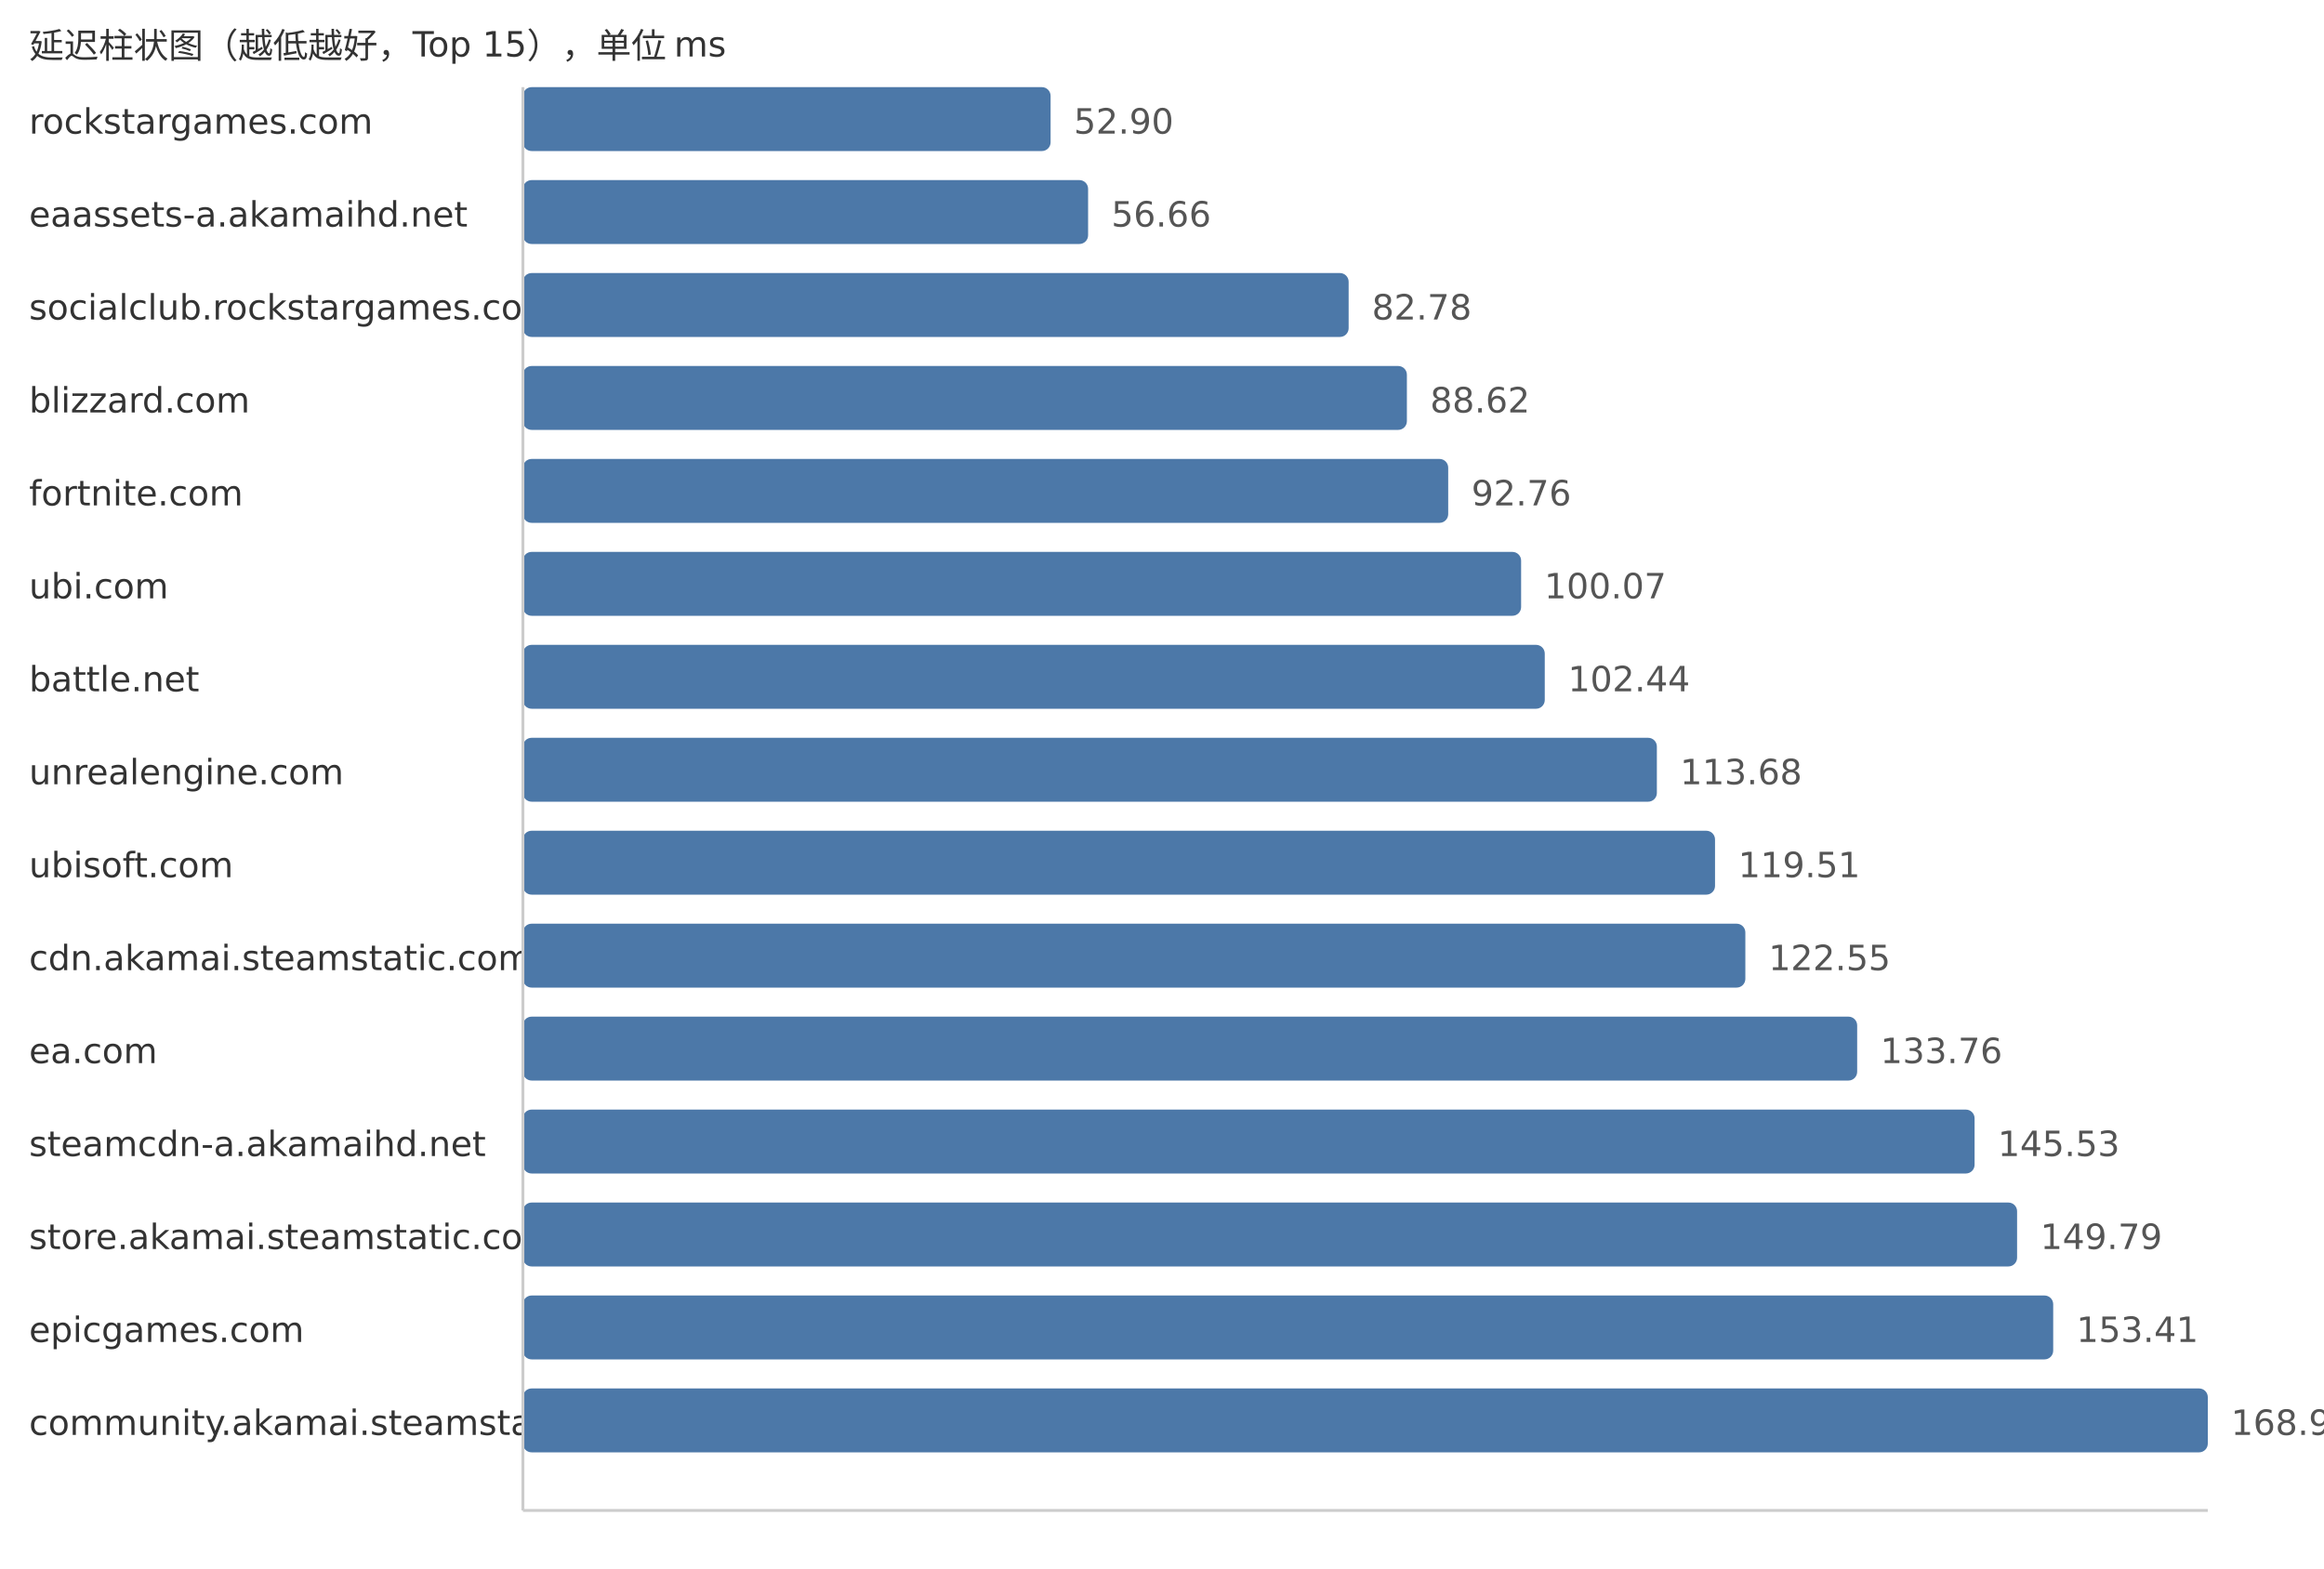
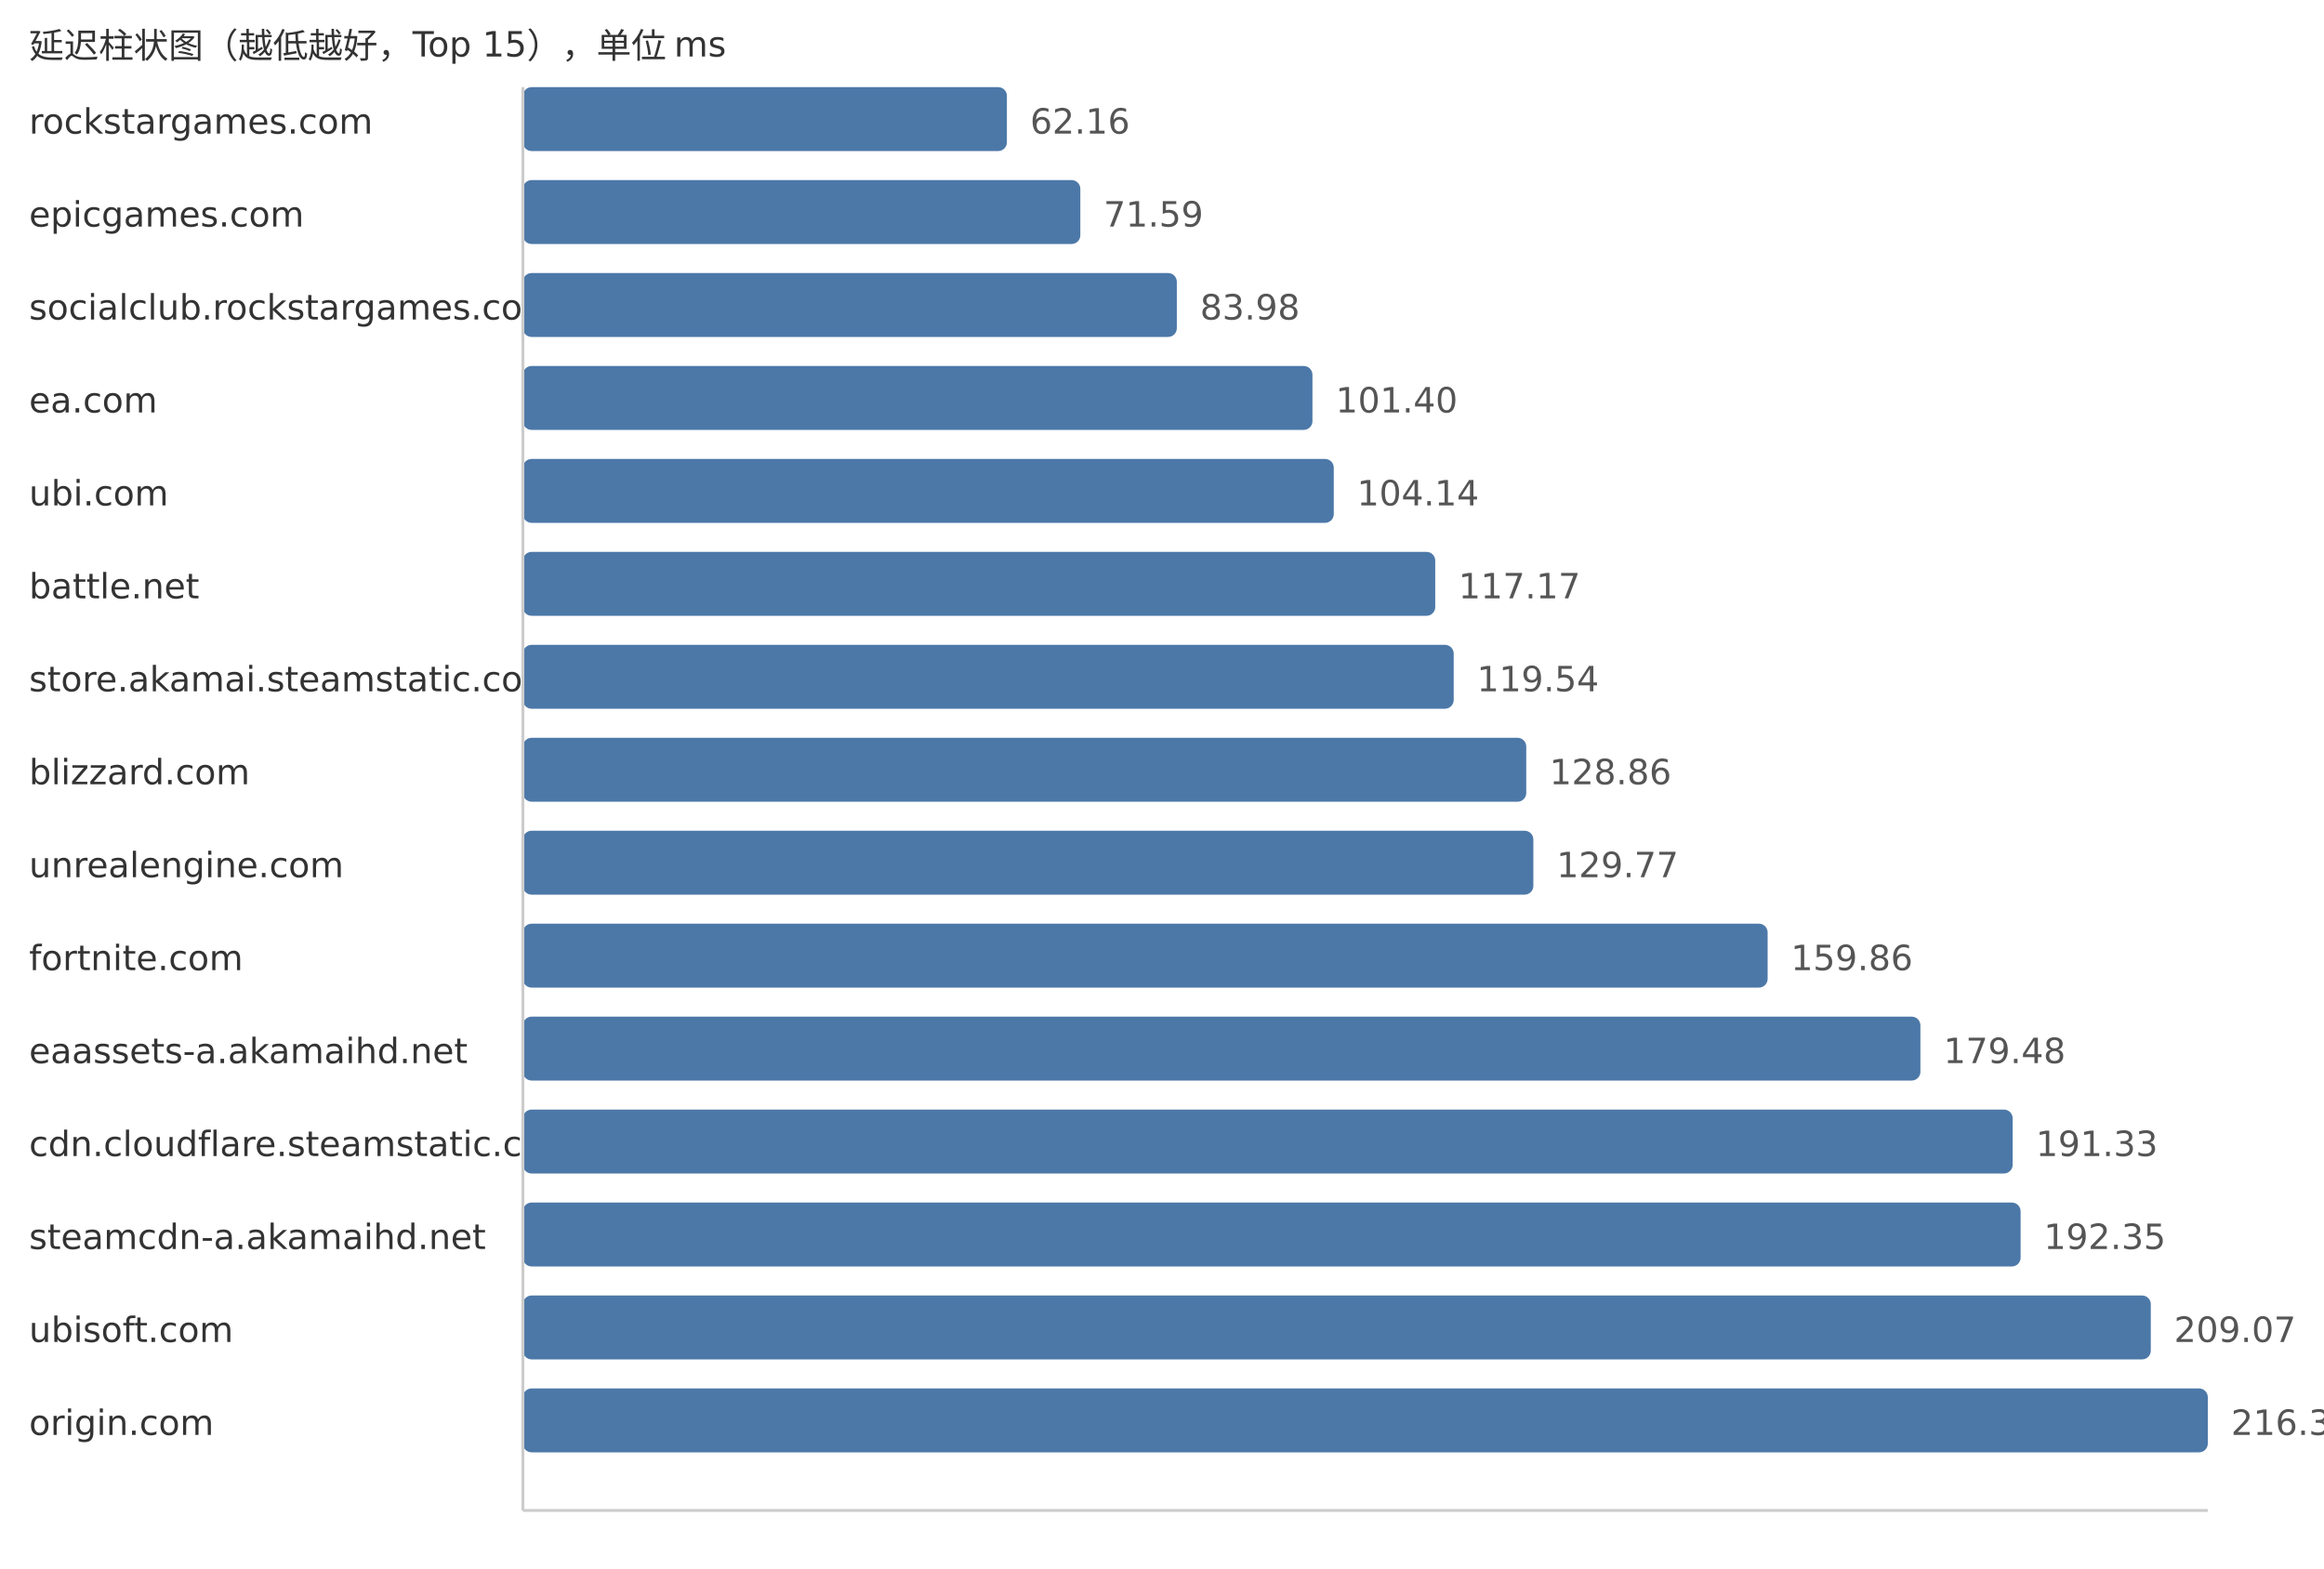
<svg xmlns="http://www.w3.org/2000/svg" width="800" height="540">
  <style> .label{font-family:DejaVu Sans,Verdana,Geneva,sans-serif;font-size:12px;fill:#333} .value{font-family:DejaVu Sans,Verdana,Geneva,sans-serif;font-size:12px;fill:#555} </style>
  <text x="10" y="20" class="label">延迟柱状图（越低越好，Top 15），单位 ms</text>
  <text x="10" y="46" class="label">rockstargames.com</text>
-   <rect x="180" y="30" width="181.65" height="22" fill="#4c78a8" rx="3" />
-   <text x="369.65" y="46" class="value">52.90</text>
-   <text x="10" y="78" class="label">eaassets-a.akamaihd.net</text>
-   <rect x="180" y="62" width="194.56" height="22" fill="#4c78a8" rx="3" />
-   <text x="382.56" y="78" class="value">56.66</text>
+   <rect x="180" y="30" width="166.61" height="22" fill="#4c78a8" rx="3" />
+   <text x="354.61" y="46" class="value">62.16</text>
+   <text x="10" y="78" class="label">epicgames.com</text>
+   <rect x="180" y="62" width="191.89" height="22" fill="#4c78a8" rx="3" />
+   <text x="379.89" y="78" class="value">71.59</text>
  <text x="10" y="110" class="label">socialclub.rockstargames.com</text>
-   <rect x="180" y="94" width="284.25" height="22" fill="#4c78a8" rx="3" />
-   <text x="472.25" y="110" class="value">82.78</text>
-   <text x="10" y="142" class="label">blizzard.com</text>
-   <rect x="180" y="126" width="304.3" height="22" fill="#4c78a8" rx="3" />
-   <text x="492.3" y="142" class="value">88.62</text>
-   <text x="10" y="174" class="label">fortnite.com</text>
-   <rect x="180" y="158" width="318.52" height="22" fill="#4c78a8" rx="3" />
-   <text x="506.52" y="174" class="value">92.76</text>
-   <text x="10" y="206" class="label">ubi.com</text>
-   <rect x="180" y="190" width="343.62" height="22" fill="#4c78a8" rx="3" />
-   <text x="531.62" y="206" class="value">100.07</text>
-   <text x="10" y="238" class="label">battle.net</text>
-   <rect x="180" y="222" width="351.76" height="22" fill="#4c78a8" rx="3" />
-   <text x="539.76" y="238" class="value">102.44</text>
-   <text x="10" y="270" class="label">unrealengine.com</text>
-   <rect x="180" y="254" width="390.35" height="22" fill="#4c78a8" rx="3" />
-   <text x="578.35" y="270" class="value">113.68</text>
-   <text x="10" y="302" class="label">ubisoft.com</text>
-   <rect x="180" y="286" width="410.37" height="22" fill="#4c78a8" rx="3" />
-   <text x="598.37" y="302" class="value">119.51</text>
-   <text x="10" y="334" class="label">cdn.akamai.steamstatic.com</text>
-   <rect x="180" y="318" width="420.81" height="22" fill="#4c78a8" rx="3" />
-   <text x="608.81" y="334" class="value">122.55</text>
-   <text x="10" y="366" class="label">ea.com</text>
-   <rect x="180" y="350" width="459.3" height="22" fill="#4c78a8" rx="3" />
-   <text x="647.3" y="366" class="value">133.76</text>
-   <text x="10" y="398" class="label">steamcdn-a.akamaihd.net</text>
-   <rect x="180" y="382" width="499.72" height="22" fill="#4c78a8" rx="3" />
-   <text x="687.72" y="398" class="value">145.53</text>
-   <text x="10" y="430" class="label">store.akamai.steamstatic.com</text>
-   <rect x="180" y="414" width="514.35" height="22" fill="#4c78a8" rx="3" />
-   <text x="702.35" y="430" class="value">149.79</text>
-   <text x="10" y="462" class="label">epicgames.com</text>
-   <rect x="180" y="446" width="526.78" height="22" fill="#4c78a8" rx="3" />
-   <text x="714.78" y="462" class="value">153.41</text>
-   <text x="10" y="494" class="label">community.akamai.steamstatic.com</text>
+   <rect x="180" y="94" width="225.1" height="22" fill="#4c78a8" rx="3" />
+   <text x="413.1" y="110" class="value">83.98</text>
+   <text x="10" y="142" class="label">ea.com</text>
+   <rect x="180" y="126" width="271.79" height="22" fill="#4c78a8" rx="3" />
+   <text x="459.79" y="142" class="value">101.40</text>
+   <text x="10" y="174" class="label">ubi.com</text>
+   <rect x="180" y="158" width="279.13" height="22" fill="#4c78a8" rx="3" />
+   <text x="467.13" y="174" class="value">104.14</text>
+   <text x="10" y="206" class="label">battle.net</text>
+   <rect x="180" y="190" width="314.06" height="22" fill="#4c78a8" rx="3" />
+   <text x="502.06" y="206" class="value">117.17</text>
+   <text x="10" y="238" class="label">store.akamai.steamstatic.com</text>
+   <rect x="180" y="222" width="320.41" height="22" fill="#4c78a8" rx="3" />
+   <text x="508.41" y="238" class="value">119.54</text>
+   <text x="10" y="270" class="label">blizzard.com</text>
+   <rect x="180" y="254" width="345.39" height="22" fill="#4c78a8" rx="3" />
+   <text x="533.39" y="270" class="value">128.86</text>
+   <text x="10" y="302" class="label">unrealengine.com</text>
+   <rect x="180" y="286" width="347.83" height="22" fill="#4c78a8" rx="3" />
+   <text x="535.83" y="302" class="value">129.77</text>
+   <text x="10" y="334" class="label">fortnite.com</text>
+   <rect x="180" y="318" width="428.48" height="22" fill="#4c78a8" rx="3" />
+   <text x="616.48" y="334" class="value">159.86</text>
+   <text x="10" y="366" class="label">eaassets-a.akamaihd.net</text>
+   <rect x="180" y="350" width="481.07" height="22" fill="#4c78a8" rx="3" />
+   <text x="669.07" y="366" class="value">179.48</text>
+   <text x="10" y="398" class="label">cdn.cloudflare.steamstatic.com</text>
+   <rect x="180" y="382" width="512.83" height="22" fill="#4c78a8" rx="3" />
+   <text x="700.83" y="398" class="value">191.33</text>
+   <text x="10" y="430" class="label">steamcdn-a.akamaihd.net</text>
+   <rect x="180" y="414" width="515.56" height="22" fill="#4c78a8" rx="3" />
+   <text x="703.56" y="430" class="value">192.35</text>
+   <text x="10" y="462" class="label">ubisoft.com</text>
+   <rect x="180" y="446" width="560.38" height="22" fill="#4c78a8" rx="3" />
+   <text x="748.38" y="462" class="value">209.07</text>
+   <text x="10" y="494" class="label">origin.com</text>
  <rect x="180" y="478" width="580.0" height="22" fill="#4c78a8" rx="3" />
-   <text x="768.0" y="494" class="value">168.91</text>
+   <text x="768.0" y="494" class="value">216.39</text>
  <line x1="180" y1="30" x2="180" y2="520" stroke="#ccc" />
  <line x1="180" y1="520" x2="760" y2="520" stroke="#ccc" />
</svg>
